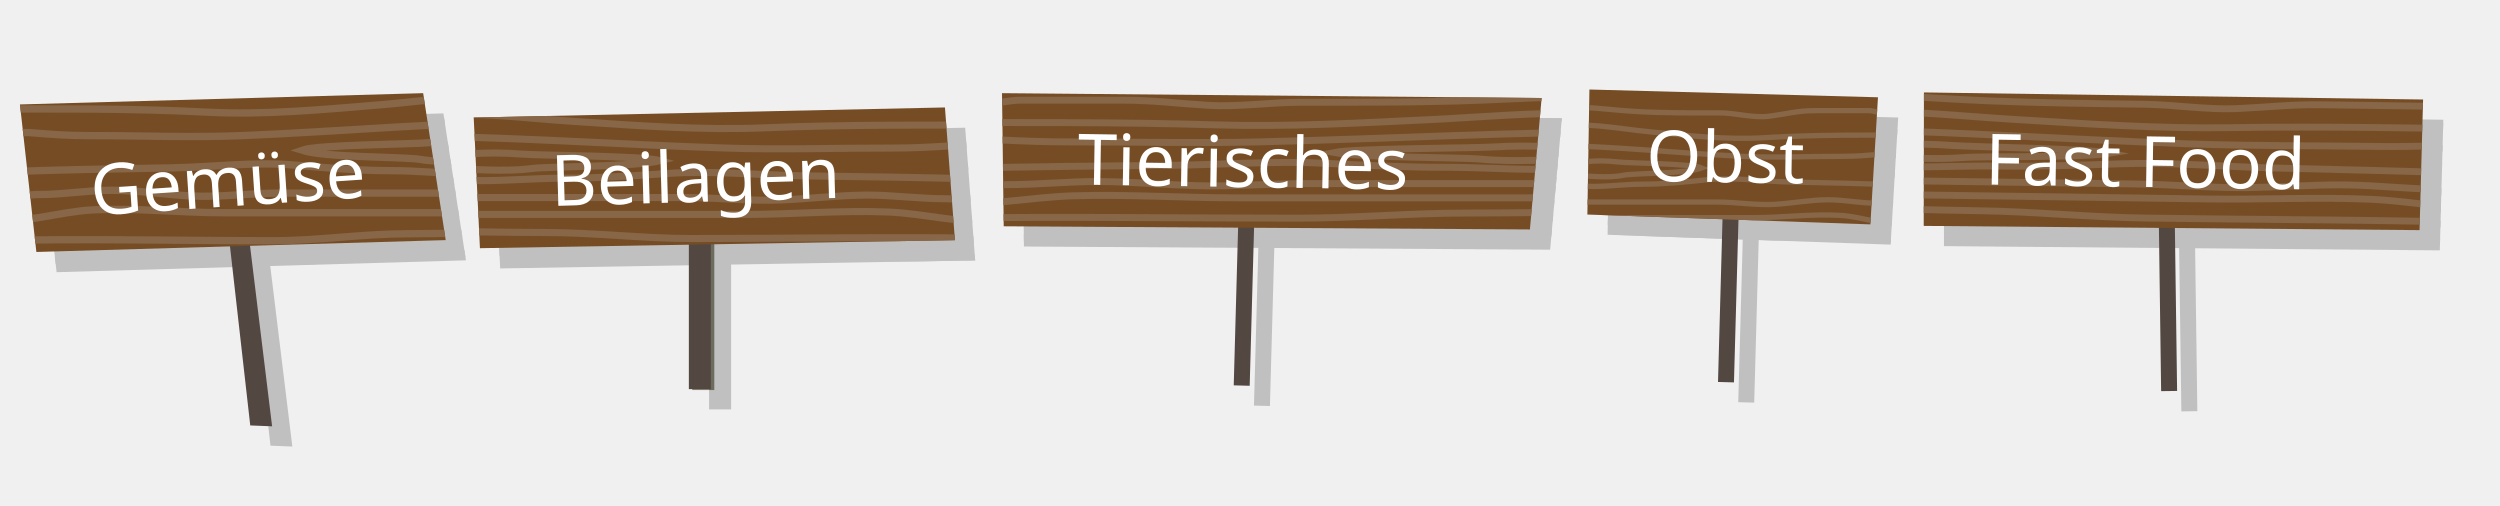
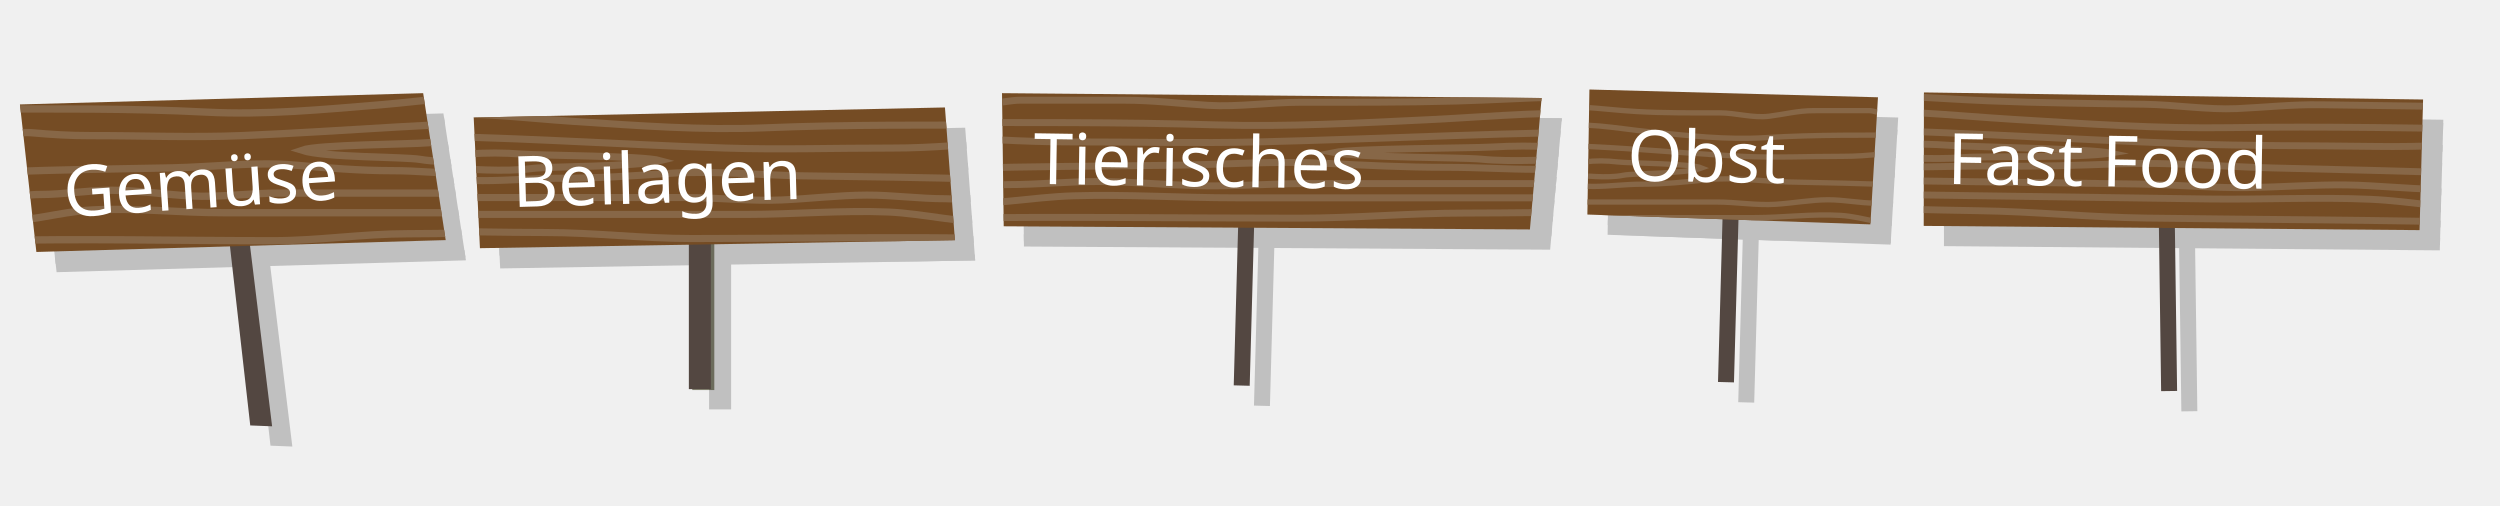
<svg xmlns="http://www.w3.org/2000/svg" xmlns:xlink="http://www.w3.org/1999/xlink" version="1.1" id="Layer_1" x="0px" y="0px" width="494.167px" height="100px" viewBox="0 0 494.167 100" enable-background="new 0 0 494.167 100" xml:space="preserve">
  <polygon fill="#878773" points="136.835,41.483 136.835,77.104 141.196,77.104 141.196,41.308 " />
  <g>
    <g opacity="0.2">
      <g>
        <defs>
          <polygon id="SVGID_1_" points="98.868,53.061 192.758,51.479 190.785,25.24 97.635,27.232     " />
        </defs>
        <clipPath id="SVGID_2_">
          <use xlink:href="#SVGID_1_" overflow="visible" />
        </clipPath>
      </g>
      <g>
        <defs>
          <polygon id="SVGID_3_" points="306.412,49.354 202.399,48.73 202.065,22.414 308.727,23.375     " />
        </defs>
        <clipPath id="SVGID_4_">
          <use xlink:href="#SVGID_3_" overflow="visible" />
        </clipPath>
      </g>
      <g>
        <defs>
          <polygon id="SVGID_5_" points="384.254,48.652 482.266,49.49 482.964,23.668 384.297,22.271     " />
        </defs>
        <clipPath id="SVGID_6_">
          <use xlink:href="#SVGID_5_" overflow="visible" />
        </clipPath>
      </g>
      <g>
        <defs>
          <polygon id="SVGID_7_" points="317.77,46.408 373.713,48.354 375.211,23.23 318.174,21.693     " />
        </defs>
        <clipPath id="SVGID_8_">
          <use xlink:href="#SVGID_7_" overflow="visible" />
        </clipPath>
      </g>
      <polygon points="140.163,51.677 140.163,80.919 144.516,80.919 144.516,51.503   " />
      <g>
        <defs>
          <polygon id="SVGID_9_" points="98.868,53.061 192.758,51.479 190.785,25.24 97.635,27.232     " />
        </defs>
        <use xlink:href="#SVGID_9_" overflow="visible" />
        <clipPath id="SVGID_10_">
          <use xlink:href="#SVGID_9_" overflow="visible" />
        </clipPath>
        <path clip-path="url(#SVGID_10_)" fill="none" stroke="#000000" stroke-width="1.399" stroke-miterlimit="10" d="     M198.819,24.207c-1.952,1.318-7.525-0.719-10.013-0.721c-6.016-0.008-12.088,0.002-18.115,0.004     c-4.979,0.002-9.538,0.799-14.398,1.199c-5.211,0.428-10.717-0.721-15.984-0.721c-9.028,0-17.944,0.047-27.014-0.293     c-5.73-0.213-11.454-0.68-17.179-0.912c-3.46-0.141-7.815,0.846-10.825-0.227" />
        <path clip-path="url(#SVGID_10_)" fill="none" stroke="#000000" stroke-width="1.399" stroke-miterlimit="10" d="M84.989,27.068     c10.601-1.357,21.951,0.256,32.606,0.945c12.567,0.816,24.904,1.771,37.492,1.254c16.352-0.674,33.132-0.531,49.453-0.531" />
        <path clip-path="url(#SVGID_10_)" fill="none" stroke="#000000" stroke-width="1.399" stroke-miterlimit="10" d="M91.614,37.322     c4.897,0,11.974,0.73,17.473-0.006c3.515-0.471,20.438-0.287,25.466-1.559c-3.475-0.975-23.475-0.998-27.276-1.291     c-3.623-0.277-7.164-0.318-10.783,0c-1.721,0.15-4.211,0.814-5.782,0.232" />
        <path clip-path="url(#SVGID_10_)" fill="none" stroke="#000000" stroke-width="1.399" stroke-miterlimit="10" d="M82.882,39.23     c5.385-0.32,11.032,0.477,16.488,0.477c5.282,0,10.396-0.48,15.658-0.477c7.21,0.004,14.089-0.467,21.153-0.955     c8.447-0.584,17.643,0.338,26.269,0.477c12.021,0.197,24.312,0.271,36.386,0.705c1.932,0.068,4.555,0.043,6.307,0.488" />
        <path clip-path="url(#SVGID_10_)" fill="none" stroke="#000000" stroke-width="1.399" stroke-miterlimit="10" d="     M203.639,43.523c-3.856,0.994-8.718-0.248-12.725-0.24c-5.26,0.01-10.377-0.734-15.574-0.721     c-5.55,0.016-11.291,0.729-16.867,0.965c-6.282,0.266-12.725-0.482-19.06-0.482c-17.506,0-34.81,0-52.315,0" />
        <path clip-path="url(#SVGID_10_)" fill="none" stroke="#000000" stroke-width="1.399" stroke-miterlimit="10" d="M85.291,46.382     c3.534,1.029,9.757,0,13.549,0c6.024,0,12.048,0,18.072,0c11.543,0,23.086,0,34.629,0c9.278,0,18.832-0.854,28.005-0.475     c7.185,0.297,15.182,2.436,22.285,1.906" />
        <path clip-path="url(#SVGID_10_)" fill="none" stroke="#000000" stroke-width="1.399" stroke-miterlimit="10" d="     M202.131,51.152c-20.344-0.404-40.935,0-61.428,0c-9.69,0-19.182-1.192-28.898-1.192c-8.266,0-16.456-0.238-24.707-0.238" />
        <path clip-path="url(#SVGID_10_)" fill="none" stroke="#000000" stroke-width="1.399" stroke-miterlimit="10" d="     M199.423,32.552c-2.161,0.566-4.593,0.066-6.853,0.227c-4.125,0.291-8.203,0.496-12.429,0.488     c-10.991-0.018-21.813,0.355-32.817-0.004c-22.162-0.727-44.357-2.387-66.551-2.379" />
      </g>
-       <text transform="matrix(0.9996 -0.0283 0.0283 0.9996 113.0081 44.7246)" font-family="'CooperBT-Medium'" font-size="14">Beilagen</text>
+       <text transform="matrix(0.9996 -0.0283 0.0283 0.9996 105.3762 44.9404)" font-family="'CooperBT-Medium'" font-size="14">Beilagen</text>
      <rect x="232.593" y="61.303" transform="matrix(0.0277 -0.9996 0.9996 0.0277 180.1462 310.9716)" width="34.673" height="3.156" />
      <g>
        <defs>
          <polygon id="SVGID_11_" points="306.412,49.354 202.399,48.73 202.065,22.414 308.727,23.375     " />
        </defs>
        <use xlink:href="#SVGID_11_" overflow="visible" />
        <clipPath id="SVGID_12_">
          <use xlink:href="#SVGID_11_" overflow="visible" />
        </clipPath>
        <path clip-path="url(#SVGID_12_)" fill="none" stroke="#000000" stroke-width="1.373" stroke-miterlimit="10" d="     M194.132,24.414c2.232,1.111,8.609-0.605,11.455-0.607c6.881-0.006,13.828,0.002,20.725,0.002     c5.695,0.002,10.914,0.674,16.475,1.012c5.961,0.361,12.262-0.607,18.287-0.607c10.329,0,20.531,0.041,30.906-0.246     c6.555-0.18,13.104-0.574,19.654-0.77c3.959-0.119,8.943,0.713,12.387-0.191" />
        <path clip-path="url(#SVGID_12_)" fill="none" stroke="#000000" stroke-width="1.373" stroke-miterlimit="10" d="     M324.364,26.824c-12.129-1.145-25.115,0.217-37.305,0.799c-14.382,0.686-28.492,1.49-42.895,1.055     c-18.707-0.564-37.906-0.445-56.58-0.445" />
        <path clip-path="url(#SVGID_12_)" fill="none" stroke="#000000" stroke-width="1.373" stroke-miterlimit="10" d="     M316.783,35.467c-5.602,0-13.697,0.615-19.99-0.004c-4.021-0.396-23.381-0.244-29.135-1.316     c3.977-0.82,26.857-0.842,31.209-1.086c4.143-0.234,8.193-0.268,12.334-0.002c1.971,0.129,4.82,0.688,6.617,0.197" />
        <path clip-path="url(#SVGID_12_)" fill="none" stroke="#000000" stroke-width="1.373" stroke-miterlimit="10" d="     M326.774,37.076c-6.16-0.271-12.623,0.4-18.863,0.4c-6.043,0-11.893-0.404-17.914-0.4c-8.25,0.002-16.119-0.395-24.201-0.805     c-9.666-0.492-20.186,0.283-30.055,0.4c-13.752,0.164-27.814,0.227-41.628,0.594c-2.211,0.059-5.209,0.037-7.217,0.412" />
        <path clip-path="url(#SVGID_12_)" fill="none" stroke="#000000" stroke-width="1.373" stroke-miterlimit="10" d="     M188.618,40.693c4.412,0.836,9.973-0.209,14.556-0.203c6.019,0.01,11.875-0.619,17.82-0.607     c6.35,0.014,12.918,0.613,19.295,0.814c7.191,0.223,14.563-0.406,21.809-0.406c20.027,0,39.826,0,59.854,0" />
        <path clip-path="url(#SVGID_12_)" fill="none" stroke="#000000" stroke-width="1.373" stroke-miterlimit="10" d="M324.02,43.104     c-4.047,0.865-11.164,0-15.502,0c-6.893,0-13.785,0-20.678,0c-13.205,0-26.413,0-39.617,0c-10.617,0-21.546-0.723-32.041-0.4     c-8.219,0.25-17.369,2.051-25.496,1.605" />
        <path clip-path="url(#SVGID_12_)" fill="none" stroke="#000000" stroke-width="1.373" stroke-miterlimit="10" d="     M190.341,47.123c23.277-0.342,46.835,0,70.279,0c11.09,0,21.948-1.006,33.064-1.006c9.459,0,18.828-0.201,28.268-0.201" />
        <path clip-path="url(#SVGID_12_)" fill="none" stroke="#000000" stroke-width="1.373" stroke-miterlimit="10" d="     M193.442,31.447c2.473,0.477,5.252,0.057,7.839,0.191c4.719,0.244,9.383,0.418,14.219,0.41     c12.574-0.014,24.957,0.301,37.545-0.004c25.356-0.611,50.748-2.008,76.143-2.004" />
      </g>
-       <text transform="matrix(0.9999 0.0153 -0.0153 0.9999 216.9661 40.4717)" font-family="'CooperBT-Medium'" font-size="14">Tierisches</text>
+       <text transform="matrix(0.9999 0.0153 -0.0153 0.9999 208.2444 40.3379)" font-family="'CooperBT-Medium'" font-size="14">Tierisches</text>
      <rect x="415.176" y="62.378" transform="matrix(-0.0136 -0.9999 0.9999 -0.0136 374.4578 497.3016)" width="34.673" height="3.158" />
      <g>
        <defs>
          <polygon id="SVGID_13_" points="384.254,48.652 482.266,49.49 482.964,23.668 384.297,22.271     " />
        </defs>
        <use xlink:href="#SVGID_13_" overflow="visible" />
        <clipPath id="SVGID_14_">
          <use xlink:href="#SVGID_13_" overflow="visible" />
        </clipPath>
        <path clip-path="url(#SVGID_14_)" fill="none" stroke="#000000" stroke-width="1.361" stroke-miterlimit="10" d="M494.869,25.75     c-2.248,1.059-8.601-0.717-11.446-0.758c-6.88-0.104-13.827-0.193-20.722-0.287c-5.695-0.08-10.924,0.506-16.488,0.76     c-5.965,0.27-12.252-0.77-18.275-0.855c-10.33-0.145-20.531-0.248-30.9-0.676c-6.552-0.268-13.094-0.746-19.643-1.031     c-3.956-0.174-8.951,0.572-12.383-0.361" />
        <path clip-path="url(#SVGID_14_)" fill="none" stroke="#000000" stroke-width="1.361" stroke-miterlimit="10" d="     M364.615,26.283c12.145-0.953,25.111,0.564,37.291,1.307c14.369,0.877,28.469,1.865,42.875,1.641     c18.713-0.291,37.908,0.098,56.58,0.359" />
        <path clip-path="url(#SVGID_14_)" fill="none" stroke="#000000" stroke-width="1.361" stroke-miterlimit="10" d="     M372.076,34.871c5.602,0.078,13.688,0.799,19.988,0.277c4.027-0.332,23.381,0.09,29.15-0.881     c-3.965-0.861-26.844-1.203-31.191-1.506c-4.139-0.287-8.189-0.377-12.332-0.174c-1.973,0.1-4.83,0.605-6.621,0.102" />
        <path clip-path="url(#SVGID_14_)" fill="none" stroke="#000000" stroke-width="1.361" stroke-miterlimit="10" d="     M362.065,36.311c6.164-0.18,12.617,0.57,18.855,0.658c6.043,0.086,11.896-0.23,17.918-0.141c8.25,0.119,16.123-0.16,24.21-0.451     c9.671-0.348,20.18,0.563,30.046,0.818c13.748,0.354,27.809,0.615,41.617,1.168c2.209,0.09,5.207,0.109,7.211,0.506" />
        <path clip-path="url(#SVGID_14_)" fill="none" stroke="#000000" stroke-width="1.361" stroke-miterlimit="10" d="     M500.156,41.805c-4.422,0.758-9.969-0.346-14.551-0.404c-6.02-0.074-11.866-0.773-17.811-0.846     c-6.35-0.076-12.926,0.42-19.305,0.527c-7.193,0.117-14.555-0.604-21.801-0.705c-20.025-0.283-39.822-0.561-59.848-0.844" />
        <path clip-path="url(#SVGID_14_)" fill="none" stroke="#000000" stroke-width="1.361" stroke-miterlimit="10" d="     M364.735,42.264c4.035,0.906,11.164,0.158,15.5,0.219c6.893,0.098,13.785,0.193,20.676,0.291     c13.205,0.186,26.41,0.371,39.613,0.559c10.617,0.148,21.554-0.404,32.045,0.059c8.213,0.359,17.338,2.256,25.471,1.934" />
        <path clip-path="url(#SVGID_14_)" fill="none" stroke="#000000" stroke-width="1.361" stroke-miterlimit="10" d="M498.346,48.09     c-23.27-0.66-46.832-0.658-70.271-0.988c-11.09-0.156-21.934-1.295-33.048-1.451c-9.458-0.133-18.823-0.461-28.263-0.594" />
        <path clip-path="url(#SVGID_14_)" fill="none" stroke="#000000" stroke-width="1.361" stroke-miterlimit="10" d="     M495.461,32.662c-2.479,0.434-5.252-0.02-7.842,0.078c-4.722,0.172-9.387,0.277-14.223,0.203     c-12.574-0.191-24.959-0.059-37.541-0.533c-25.346-0.957-50.716-2.686-76.107-3.039" />
      </g>
-       <text transform="matrix(0.9999 0.0153 -0.0153 0.9999 396.3323 40.4648)" font-family="'CooperBT-Medium'" font-size="14">Fast Food</text>
+       <text transform="matrix(0.9999 0.0153 -0.0153 0.9999 388.8752 40.3506)" font-family="'CooperBT-Medium'" font-size="14">Fast Food</text>
      <rect x="328.321" y="60.632" transform="matrix(0.0277 -0.9996 0.9996 0.0277 273.8894 406.0104)" width="34.672" height="3.157" />
      <g>
        <defs>
          <polygon id="SVGID_15_" points="317.77,46.408 373.713,48.354 375.211,23.23 318.174,21.693     " />
        </defs>
        <use xlink:href="#SVGID_15_" overflow="visible" />
        <clipPath id="SVGID_16_">
          <use xlink:href="#SVGID_15_" overflow="visible" />
        </clipPath>
        <path clip-path="url(#SVGID_16_)" fill="none" stroke="#000000" stroke-width="1.05" stroke-miterlimit="10" d="M379.62,26.533     c-1.189,1.219-4.591-0.664-6.108-0.666c-3.67-0.008-7.373,0.002-11.053,0.004c-3.035,0.002-5.817,0.738-8.784,1.107     c-3.178,0.396-6.538-0.666-9.751-0.666c-5.509,0-10.947,0.045-16.48-0.27c-3.496-0.197-6.988-0.629-10.481-0.842     c-2.11-0.131-4.769,0.781-6.604-0.211" />
        <path clip-path="url(#SVGID_16_)" fill="none" stroke="#000000" stroke-width="1.05" stroke-miterlimit="10" d="     M310.172,29.176c6.469-1.254,13.395,0.236,19.895,0.875c7.668,0.752,15.194,1.635,22.874,1.156     c9.976-0.621,20.214-0.488,30.171-0.488" />
        <path clip-path="url(#SVGID_16_)" fill="none" stroke="#000000" stroke-width="1.05" stroke-miterlimit="10" d="     M314.217,38.646c2.986,0,7.303,0.676,10.66-0.004c2.144-0.436,12.467-0.268,15.535-1.439c-2.119-0.9-14.322-0.922-16.642-1.191     c-2.21-0.258-4.369-0.295-6.577-0.002c-1.052,0.139-2.571,0.752-3.529,0.215" />
        <path clip-path="url(#SVGID_16_)" fill="none" stroke="#000000" stroke-width="1.05" stroke-miterlimit="10" d="M308.887,40.41     c3.287-0.295,6.732,0.439,10.061,0.439c3.223,0,6.343-0.443,9.553-0.439c4.4,0.004,8.596-0.432,12.905-0.881     c5.155-0.541,10.765,0.311,16.027,0.439c7.333,0.18,14.833,0.25,22.198,0.65c1.179,0.063,2.777,0.039,3.848,0.451" />
        <path clip-path="url(#SVGID_16_)" fill="none" stroke="#000000" stroke-width="1.05" stroke-miterlimit="10" d="     M382.561,44.375c-2.353,0.918-5.318-0.229-7.764-0.223c-3.209,0.01-6.331-0.676-9.502-0.664     c-3.385,0.014-6.888,0.672-10.289,0.891c-3.834,0.246-7.765-0.445-11.629-0.445c-10.68,0-21.236,0-31.917,0" />
        <path clip-path="url(#SVGID_16_)" fill="none" stroke="#000000" stroke-width="1.05" stroke-miterlimit="10" d="     M310.358,47.018c2.158,0.949,5.953,0,8.267,0c3.676,0,7.35,0,11.025,0c7.043,0,14.085,0,21.127,0     c5.66,0,11.488-0.789,17.087-0.439c4.382,0.273,9.261,2.248,13.595,1.76" />
        <path clip-path="url(#SVGID_16_)" fill="none" stroke="#000000" stroke-width="1.05" stroke-miterlimit="10" d="     M381.643,51.422c-12.414-0.373-24.977,0-37.478,0c-5.913,0-11.704-1.102-17.632-1.102c-5.043,0-10.039-0.219-15.073-0.219" />
        <path clip-path="url(#SVGID_16_)" fill="none" stroke="#000000" stroke-width="1.05" stroke-miterlimit="10" d="     M379.989,34.242c-1.318,0.521-2.8,0.061-4.182,0.209c-2.516,0.27-5.003,0.457-7.581,0.451     c-6.705-0.016-13.309,0.328-20.021-0.006c-13.521-0.67-27.062-2.201-40.603-2.197" />
      </g>
-       <text transform="matrix(0.9999 0.0153 -0.0153 0.9999 329.3264 39.7715)" font-family="'CooperBT-Medium'" font-size="14">Obst</text>
+       <text transform="matrix(0.9999 0.0153 -0.0153 0.9999 325.5891 39.7139)" font-family="'CooperBT-Medium'" font-size="14">Obst</text>
      <g>
        <defs>
          <polygon id="SVGID_17_" points="98.868,53.061 192.758,51.479 190.785,25.24 97.635,27.232     " />
        </defs>
        <clipPath id="SVGID_18_">
          <use xlink:href="#SVGID_17_" overflow="visible" />
        </clipPath>
      </g>
      <g>
        <defs>
          <polygon id="SVGID_19_" points="306.412,49.354 202.399,48.73 202.065,22.414 308.727,23.375     " />
        </defs>
        <clipPath id="SVGID_20_">
          <use xlink:href="#SVGID_19_" overflow="visible" />
        </clipPath>
      </g>
      <g>
        <defs>
          <polygon id="SVGID_21_" points="384.254,48.652 482.266,49.49 482.964,23.668 384.297,22.271     " />
        </defs>
        <clipPath id="SVGID_22_">
          <use xlink:href="#SVGID_21_" overflow="visible" />
        </clipPath>
      </g>
      <g>
        <defs>
          <polygon id="SVGID_23_" points="317.77,46.408 373.713,48.354 375.211,23.23 318.174,21.693     " />
        </defs>
        <clipPath id="SVGID_24_">
          <use xlink:href="#SVGID_23_" overflow="visible" />
        </clipPath>
      </g>
    </g>
    <g>
      <g>
        <g>
          <defs>
            <polygon id="SVGID_25_" points="94.868,49.06 188.758,47.478 186.785,21.24 93.635,23.232      " />
          </defs>
          <clipPath id="SVGID_26_">
            <use xlink:href="#SVGID_25_" overflow="visible" />
          </clipPath>
        </g>
        <g>
          <g>
            <defs>
              <polygon id="SVGID_27_" points="302.412,45.354 198.399,44.73 198.065,18.414 304.727,19.375       " />
            </defs>
            <clipPath id="SVGID_28_">
              <use xlink:href="#SVGID_27_" overflow="visible" />
            </clipPath>
          </g>
        </g>
        <g>
          <g>
            <defs>
              <polygon id="SVGID_29_" points="380.254,44.652 478.266,45.49 478.964,19.668 380.297,18.271       " />
            </defs>
            <clipPath id="SVGID_30_">
              <use xlink:href="#SVGID_29_" overflow="visible" />
            </clipPath>
          </g>
        </g>
        <g>
          <g>
            <defs>
              <polygon id="SVGID_31_" points="313.77,42.408 369.713,44.354 371.211,19.23 314.174,17.693       " />
            </defs>
            <clipPath id="SVGID_32_">
              <use xlink:href="#SVGID_31_" overflow="visible" />
            </clipPath>
          </g>
        </g>
      </g>
      <g>
        <polygon fill="#534741" points="136.163,47.677 136.163,76.919 140.516,76.919 140.516,47.503    " />
        <g>
          <defs>
            <polygon id="SVGID_33_" points="94.868,49.06 188.758,47.478 186.785,21.24 93.635,23.232      " />
          </defs>
          <use xlink:href="#SVGID_33_" overflow="visible" fill="#754C24" />
          <clipPath id="SVGID_34_">
            <use xlink:href="#SVGID_33_" overflow="visible" />
          </clipPath>
          <g clip-path="url(#SVGID_34_)">
            <path fill="none" stroke="#876747" stroke-width="1.399" stroke-miterlimit="10" d="M194.819,20.207       c-1.952,1.318-7.525-0.719-10.013-0.721c-6.016-0.008-12.088,0.002-18.115,0.004c-4.979,0.002-9.538,0.799-14.398,1.199       c-5.211,0.428-10.717-0.721-15.984-0.721c-9.028,0-17.944,0.047-27.014-0.293c-5.73-0.213-11.454-0.68-17.179-0.912       c-3.46-0.141-7.815,0.846-10.825-0.227" />
            <path fill="none" stroke="#876747" stroke-width="1.399" stroke-miterlimit="10" d="M80.989,23.068       c10.601-1.357,21.951,0.256,32.606,0.945c12.567,0.816,24.904,1.771,37.492,1.254c16.352-0.674,33.132-0.531,49.453-0.531" />
            <path fill="none" stroke="#876747" stroke-width="1.399" stroke-miterlimit="10" d="M87.614,33.322       c4.897,0,11.974,0.73,17.473-0.006c3.515-0.471,20.438-0.287,25.466-1.559c-3.475-0.975-23.475-0.998-27.276-1.291       c-3.623-0.277-7.164-0.318-10.783,0c-1.721,0.15-4.211,0.814-5.782,0.232" />
            <path fill="none" stroke="#876747" stroke-width="1.399" stroke-miterlimit="10" d="M78.882,35.23       c5.385-0.32,11.032,0.477,16.488,0.477c5.282,0,10.396-0.48,15.658-0.477c7.21,0.004,14.089-0.467,21.153-0.955       c8.447-0.584,17.643,0.338,26.269,0.477c12.021,0.197,24.312,0.271,36.386,0.705c1.933,0.068,4.555,0.043,6.307,0.488" />
            <path fill="none" stroke="#876747" stroke-width="1.399" stroke-miterlimit="10" d="M199.638,39.523       c-3.855,0.994-8.718-0.248-12.725-0.24c-5.26,0.01-10.377-0.734-15.574-0.721c-5.55,0.016-11.291,0.729-16.867,0.965       c-6.282,0.266-12.725-0.482-19.06-0.482c-17.506,0-34.81,0-52.315,0" />
            <path fill="none" stroke="#876747" stroke-width="1.399" stroke-miterlimit="10" d="M81.291,42.382       c3.534,1.029,9.757,0,13.549,0c6.024,0,12.048,0,18.072,0c11.543,0,23.086,0,34.629,0c9.278,0,18.832-0.854,28.005-0.475       c7.185,0.297,15.182,2.436,22.284,1.906" />
            <path fill="none" stroke="#876747" stroke-width="1.399" stroke-miterlimit="10" d="M198.131,47.152       c-20.344-0.404-40.935,0-61.428,0c-9.69,0-19.182-1.191-28.898-1.191c-8.266,0-16.456-0.238-24.707-0.238" />
            <path fill="none" stroke="#876747" stroke-width="1.399" stroke-miterlimit="10" d="M195.423,28.552       c-2.161,0.566-4.593,0.066-6.853,0.227c-4.125,0.291-8.203,0.496-12.429,0.488c-10.991-0.018-21.813,0.355-32.817-0.004       c-22.162-0.727-44.357-2.387-66.551-2.379" />
          </g>
        </g>
        <g>
-           <text transform="matrix(0.9996 -0.0283 0.0283 0.9996 109.0081 40.7246)" fill="#FFFFFF" font-family="'CooperBT-Medium'" font-size="14">Beilagen</text>
+           <text transform="matrix(0.9996 -0.0283 0.0283 0.9996 101.3762 40.9404)" fill="#FFFFFF" font-family="'CooperBT-Medium'" font-size="14">Beilagen</text>
        </g>
        <g>
          <rect x="228.593" y="57.303" transform="matrix(0.0277 -0.9996 0.9996 0.0277 180.2555 303.084)" fill="#534741" width="34.673" height="3.156" />
          <g>
            <defs>
              <polygon id="SVGID_35_" points="302.412,45.354 198.399,44.73 198.065,18.414 304.727,19.375       " />
            </defs>
            <use xlink:href="#SVGID_35_" overflow="visible" fill="#754C24" />
            <clipPath id="SVGID_36_">
              <use xlink:href="#SVGID_35_" overflow="visible" />
            </clipPath>
            <g clip-path="url(#SVGID_36_)">
              <path fill="none" stroke="#876747" stroke-width="1.373" stroke-miterlimit="10" d="M190.132,20.414        c2.232,1.111,8.609-0.605,11.455-0.607c6.881-0.006,13.828,0.002,20.725,0.002c5.695,0.002,10.914,0.674,16.475,1.012        c5.961,0.361,12.262-0.607,18.287-0.607c10.329,0,20.531,0.041,30.906-0.246c6.555-0.18,13.104-0.574,19.654-0.77        c3.959-0.119,8.943,0.713,12.387-0.191" />
              <path fill="none" stroke="#876747" stroke-width="1.373" stroke-miterlimit="10" d="M320.364,22.824        c-12.129-1.145-25.115,0.217-37.305,0.799c-14.382,0.686-28.492,1.49-42.895,1.055c-18.707-0.564-37.906-0.445-56.58-0.445" />
              <path fill="none" stroke="#876747" stroke-width="1.373" stroke-miterlimit="10" d="M312.783,31.467        c-5.602,0-13.697,0.615-19.99-0.004c-4.021-0.396-23.381-0.244-29.135-1.316c3.977-0.82,26.857-0.842,31.209-1.086        c4.143-0.234,8.193-0.268,12.334-0.002c1.971,0.129,4.82,0.688,6.617,0.197" />
              <path fill="none" stroke="#876747" stroke-width="1.373" stroke-miterlimit="10" d="M322.774,33.076        c-6.16-0.271-12.623,0.4-18.863,0.4c-6.043,0-11.893-0.404-17.914-0.4c-8.25,0.002-16.119-0.395-24.201-0.805        c-9.666-0.492-20.186,0.283-30.055,0.4c-13.752,0.164-27.814,0.227-41.628,0.594c-2.211,0.059-5.209,0.037-7.217,0.412" />
              <path fill="none" stroke="#876747" stroke-width="1.373" stroke-miterlimit="10" d="M184.618,36.693        c4.412,0.836,9.973-0.209,14.557-0.203c6.018,0.01,11.875-0.619,17.82-0.607c6.35,0.014,12.918,0.613,19.295,0.814        c7.191,0.223,14.563-0.406,21.809-0.406c20.027,0,39.826,0,59.854,0" />
              <path fill="none" stroke="#876747" stroke-width="1.373" stroke-miterlimit="10" d="M320.02,39.104        c-4.047,0.865-11.164,0-15.502,0c-6.893,0-13.785,0-20.678,0c-13.205,0-26.413,0-39.617,0c-10.617,0-21.546-0.723-32.041-0.4        c-8.219,0.25-17.369,2.051-25.496,1.605" />
              <path fill="none" stroke="#876747" stroke-width="1.373" stroke-miterlimit="10" d="M186.341,43.123        c23.277-0.342,46.835,0,70.279,0c11.09,0,21.948-1.006,33.064-1.006c9.459,0,18.828-0.201,28.268-0.201" />
              <path fill="none" stroke="#876747" stroke-width="1.373" stroke-miterlimit="10" d="M189.442,27.447        c2.473,0.477,5.252,0.057,7.84,0.191c4.718,0.244,9.382,0.418,14.218,0.41c12.574-0.014,24.957,0.301,37.545-0.004        c25.356-0.611,50.748-2.008,76.143-2.004" />
            </g>
          </g>
          <g>
-             <text transform="matrix(0.9999 0.0153 -0.0153 0.9999 212.9661 36.4717)" fill="#FFFFFF" font-family="'CooperBT-Medium'" font-size="14">Tierisches</text>
+             <text transform="matrix(0.9999 0.0153 -0.0153 0.9999 204.2444 36.3379)" fill="#FFFFFF" font-family="'CooperBT-Medium'" font-size="14">Tierisches</text>
          </g>
        </g>
        <g>
          <rect x="411.176" y="58.378" transform="matrix(-0.0136 -0.9999 0.9999 -0.0136 374.4029 489.2475)" fill="#534741" width="34.673" height="3.158" />
          <g>
            <defs>
              <polygon id="SVGID_37_" points="380.254,44.652 478.266,45.49 478.964,19.668 380.297,18.271       " />
            </defs>
            <use xlink:href="#SVGID_37_" overflow="visible" fill="#754C24" />
            <clipPath id="SVGID_38_">
              <use xlink:href="#SVGID_37_" overflow="visible" />
            </clipPath>
            <g clip-path="url(#SVGID_38_)">
              <path fill="none" stroke="#876747" stroke-width="1.361" stroke-miterlimit="10" d="M490.869,21.75        c-2.248,1.059-8.601-0.717-11.446-0.758c-6.88-0.104-13.827-0.193-20.722-0.287c-5.695-0.08-10.924,0.506-16.488,0.76        c-5.965,0.27-12.252-0.77-18.275-0.855c-10.33-0.145-20.531-0.248-30.9-0.676c-6.552-0.268-13.094-0.746-19.643-1.031        c-3.956-0.174-8.951,0.572-12.383-0.361" />
              <path fill="none" stroke="#876747" stroke-width="1.361" stroke-miterlimit="10" d="M360.615,22.283        c12.145-0.953,25.111,0.564,37.291,1.307c14.369,0.877,28.469,1.865,42.875,1.641c18.713-0.291,37.908,0.098,56.58,0.359" />
              <path fill="none" stroke="#876747" stroke-width="1.361" stroke-miterlimit="10" d="M368.076,30.871        c5.602,0.078,13.688,0.799,19.988,0.277c4.027-0.332,23.381,0.09,29.15-0.881c-3.965-0.861-26.844-1.203-31.191-1.506        c-4.139-0.287-8.189-0.377-12.332-0.174c-1.973,0.1-4.83,0.605-6.621,0.102" />
              <path fill="none" stroke="#876747" stroke-width="1.361" stroke-miterlimit="10" d="M358.065,32.311        c6.164-0.18,12.617,0.57,18.855,0.658c6.043,0.086,11.896-0.23,17.918-0.141c8.25,0.119,16.123-0.16,24.21-0.451        c9.671-0.348,20.18,0.563,30.046,0.818c13.748,0.354,27.809,0.615,41.617,1.168c2.209,0.09,5.207,0.109,7.211,0.506" />
              <path fill="none" stroke="#876747" stroke-width="1.361" stroke-miterlimit="10" d="M496.156,37.805        c-4.422,0.758-9.969-0.346-14.551-0.404c-6.02-0.074-11.866-0.773-17.811-0.846c-6.35-0.076-12.926,0.42-19.305,0.527        c-7.193,0.117-14.555-0.604-21.801-0.705c-20.025-0.283-39.822-0.561-59.848-0.844" />
              <path fill="none" stroke="#876747" stroke-width="1.361" stroke-miterlimit="10" d="M360.735,38.264        c4.035,0.906,11.164,0.158,15.5,0.219c6.893,0.098,13.785,0.193,20.676,0.291c13.205,0.186,26.41,0.371,39.613,0.559        c10.617,0.148,21.554-0.404,32.045,0.059c8.213,0.359,17.338,2.256,25.471,1.934" />
              <path fill="none" stroke="#876747" stroke-width="1.361" stroke-miterlimit="10" d="M494.346,44.09        c-23.27-0.66-46.832-0.658-70.271-0.988c-11.09-0.156-21.934-1.295-33.048-1.451c-9.458-0.133-18.823-0.461-28.263-0.594" />
              <path fill="none" stroke="#876747" stroke-width="1.361" stroke-miterlimit="10" d="M491.461,28.662        c-2.479,0.434-5.252-0.02-7.842,0.078c-4.722,0.172-9.387,0.277-14.223,0.203c-12.574-0.191-24.959-0.059-37.541-0.533        c-25.346-0.957-50.716-2.686-76.107-3.039" />
            </g>
          </g>
          <g>
-             <text transform="matrix(0.9999 0.0153 -0.0153 0.9999 392.3323 36.4648)" fill="#FFFFFF" font-family="'CooperBT-Medium'" font-size="14">Fast Food</text>
+             <text transform="matrix(0.9999 0.0153 -0.0153 0.9999 384.8752 36.3506)" fill="#FFFFFF" font-family="'CooperBT-Medium'" font-size="14">Fast Food</text>
          </g>
        </g>
        <g>
          <rect x="324.321" y="56.632" transform="matrix(0.0277 -0.9996 0.9996 0.0277 273.9988 398.1228)" fill="#534741" width="34.672" height="3.157" />
          <g>
            <defs>
              <polygon id="SVGID_39_" points="313.77,42.408 369.713,44.354 371.211,19.23 314.174,17.693       " />
            </defs>
            <use xlink:href="#SVGID_39_" overflow="visible" fill="#754C24" />
            <clipPath id="SVGID_40_">
              <use xlink:href="#SVGID_39_" overflow="visible" />
            </clipPath>
            <g clip-path="url(#SVGID_40_)">
              <path fill="none" stroke="#876747" stroke-width="1.05" stroke-miterlimit="10" d="M375.62,22.533        c-1.189,1.219-4.591-0.664-6.108-0.666c-3.67-0.008-7.373,0.002-11.053,0.004c-3.035,0.002-5.817,0.738-8.784,1.107        c-3.178,0.396-6.538-0.666-9.751-0.666c-5.509,0-10.947,0.045-16.48-0.27c-3.496-0.197-6.988-0.629-10.481-0.842        c-2.11-0.131-4.769,0.781-6.604-0.211" />
              <path fill="none" stroke="#876747" stroke-width="1.05" stroke-miterlimit="10" d="M306.172,25.176        c6.469-1.254,13.395,0.236,19.895,0.875c7.668,0.752,15.194,1.635,22.874,1.156c9.976-0.621,20.214-0.488,30.171-0.488" />
              <path fill="none" stroke="#876747" stroke-width="1.05" stroke-miterlimit="10" d="M310.217,34.646        c2.986,0,7.303,0.676,10.66-0.004c2.144-0.436,12.467-0.268,15.535-1.439c-2.119-0.9-14.322-0.922-16.642-1.191        c-2.21-0.258-4.369-0.295-6.577-0.002c-1.052,0.139-2.571,0.752-3.529,0.215" />
              <path fill="none" stroke="#876747" stroke-width="1.05" stroke-miterlimit="10" d="M304.887,36.41        c3.287-0.295,6.732,0.439,10.061,0.439c3.223,0,6.343-0.443,9.553-0.439c4.4,0.004,8.596-0.432,12.905-0.881        c5.155-0.541,10.765,0.311,16.027,0.439c7.333,0.18,14.833,0.25,22.198,0.65c1.179,0.063,2.777,0.039,3.848,0.451" />
              <path fill="none" stroke="#876747" stroke-width="1.05" stroke-miterlimit="10" d="M378.561,40.375        c-2.353,0.918-5.318-0.229-7.764-0.223c-3.209,0.01-6.331-0.676-9.502-0.664c-3.385,0.014-6.888,0.672-10.289,0.891        c-3.834,0.246-7.765-0.445-11.629-0.445c-10.68,0-21.236,0-31.917,0" />
              <path fill="none" stroke="#876747" stroke-width="1.05" stroke-miterlimit="10" d="M306.358,43.018        c2.158,0.949,5.953,0,8.267,0c3.676,0,7.35,0,11.025,0c7.043,0,14.085,0,21.127,0c5.66,0,11.488-0.789,17.087-0.439        c4.382,0.273,9.261,2.248,13.595,1.76" />
              <path fill="none" stroke="#876747" stroke-width="1.05" stroke-miterlimit="10" d="M377.643,47.422        c-12.414-0.373-24.977,0-37.478,0c-5.913,0-11.704-1.102-17.632-1.102c-5.043,0-10.039-0.219-15.073-0.219" />
              <path fill="none" stroke="#876747" stroke-width="1.05" stroke-miterlimit="10" d="M375.989,30.242        c-1.318,0.521-2.8,0.061-4.182,0.209c-2.516,0.27-5.003,0.457-7.581,0.451c-6.705-0.016-13.309,0.328-20.021-0.006        c-13.521-0.67-27.062-2.201-40.603-2.197" />
            </g>
          </g>
          <g>
-             <text transform="matrix(0.9999 0.0153 -0.0153 0.9999 325.3264 35.7715)" fill="#FFFFFF" font-family="'CooperBT-Medium'" font-size="14">Obst</text>
+             <text transform="matrix(0.9999 0.0153 -0.0153 0.9999 321.5891 35.7139)" fill="#FFFFFF" font-family="'CooperBT-Medium'" font-size="14">Obst</text>
          </g>
        </g>
      </g>
      <g>
        <g>
          <defs>
            <polygon id="SVGID_41_" points="94.868,49.06 188.758,47.478 186.785,21.24 93.635,23.232      " />
          </defs>
          <clipPath id="SVGID_42_">
            <use xlink:href="#SVGID_41_" overflow="visible" />
          </clipPath>
        </g>
        <g>
          <g>
            <defs>
              <polygon id="SVGID_43_" points="302.412,45.354 198.399,44.73 198.065,18.414 304.727,19.375       " />
            </defs>
            <clipPath id="SVGID_44_">
              <use xlink:href="#SVGID_43_" overflow="visible" />
            </clipPath>
          </g>
        </g>
        <g>
          <g>
            <defs>
              <polygon id="SVGID_45_" points="380.254,44.652 478.266,45.49 478.964,19.668 380.297,18.271       " />
            </defs>
            <clipPath id="SVGID_46_">
              <use xlink:href="#SVGID_45_" overflow="visible" />
            </clipPath>
          </g>
        </g>
        <g>
          <g>
            <defs>
              <polygon id="SVGID_47_" points="313.77,42.408 369.713,44.354 371.211,19.23 314.174,17.693       " />
            </defs>
            <clipPath id="SVGID_48_">
              <use xlink:href="#SVGID_47_" overflow="visible" />
            </clipPath>
          </g>
        </g>
      </g>
    </g>
  </g>
  <g>
    <g opacity="0.2">
      <g>
        <defs>
          <polygon id="SVGID_49_" points="92.1,51.46 11.188,53.806 7.942,24.644 87.645,22.415     " />
        </defs>
        <clipPath id="SVGID_50_">
          <use xlink:href="#SVGID_49_" overflow="visible" />
        </clipPath>
      </g>
      <polygon points="49.319,51.462 53.254,51.212 57.787,88.268 53.465,88.094   " />
      <g>
        <defs>
          <polygon id="SVGID_51_" points="92.1,51.46 11.188,53.806 7.942,24.644 87.645,22.415     " />
        </defs>
        <use xlink:href="#SVGID_51_" overflow="visible" />
        <clipPath id="SVGID_52_">
          <use xlink:href="#SVGID_51_" overflow="visible" />
        </clipPath>
        <path clip-path="url(#SVGID_52_)" fill="none" stroke="#000000" stroke-width="1.446" stroke-miterlimit="10" d="M4.539,20.284     c1.795,1.531,6.924-0.836,9.211-0.838c5.533-0.01,11.119,0.002,16.666,0.004c4.58,0.002,8.775,0.928,13.246,1.393     c4.793,0.498,9.859-0.836,14.705-0.836c8.307,0,16.508,0.055,24.852-0.34c5.271-0.248,10.537-0.791,15.805-1.061     c3.182-0.164,7.189,0.982,9.959-0.264" />
        <path clip-path="url(#SVGID_52_)" fill="none" stroke="#000000" stroke-width="1.446" stroke-miterlimit="10" d="M109.26,23.606     c-9.754-1.576-20.195,0.299-29.998,1.1c-11.563,0.947-22.91,2.057-34.49,1.455c-15.043-0.781-30.48-0.615-45.496-0.615" />
        <path clip-path="url(#SVGID_52_)" fill="none" stroke="#000000" stroke-width="1.446" stroke-miterlimit="10" d="     M103.164,35.521c-4.504,0-11.014,0.85-16.074-0.008c-3.232-0.547-18.801-0.334-23.428-1.811     c3.197-1.133,21.596-1.16,25.094-1.498c3.334-0.324,6.59-0.371,9.92-0.002c1.584,0.176,3.875,0.947,5.32,0.27" />
        <path clip-path="url(#SVGID_52_)" fill="none" stroke="#000000" stroke-width="1.446" stroke-miterlimit="10" d="     M111.198,37.737c-4.953-0.373-10.148,0.553-15.168,0.553c-4.859,0-9.563-0.559-14.404-0.553     c-6.635,0.004-12.963-0.543-19.461-1.109c-7.771-0.68-16.23,0.391-24.166,0.553c-11.059,0.229-22.367,0.314-33.473,0.818     c-1.779,0.08-4.191,0.051-5.805,0.568" />
        <path clip-path="url(#SVGID_52_)" fill="none" stroke="#000000" stroke-width="1.446" stroke-miterlimit="10" d="M0.108,42.724     c3.547,1.154,8.018-0.287,11.703-0.279c4.842,0.012,9.549-0.852,14.33-0.836c5.105,0.018,10.387,0.846,15.516,1.121     c5.781,0.309,11.707-0.561,17.535-0.561c16.105,0,32.023,0,48.129,0" />
        <path clip-path="url(#SVGID_52_)" fill="none" stroke="#000000" stroke-width="1.446" stroke-miterlimit="10" d="     M108.983,46.046c-3.252,1.195-8.977,0-12.465,0c-5.543,0-11.084,0-16.627,0c-10.619,0-21.238,0-31.857,0     c-8.535,0-17.324-0.99-25.764-0.551c-6.609,0.344-13.965,2.828-20.5,2.215" />
        <path clip-path="url(#SVGID_52_)" fill="none" stroke="#000000" stroke-width="1.446" stroke-miterlimit="10" d="M1.492,51.587     c18.717-0.471,37.66,0,56.51,0c8.918,0,17.65-1.383,26.588-1.383c7.605,0,15.139-0.277,22.73-0.277" />
        <path clip-path="url(#SVGID_52_)" fill="none" stroke="#000000" stroke-width="1.446" stroke-miterlimit="10" d="M3.985,29.979     c1.988,0.658,4.225,0.076,6.305,0.262c3.795,0.34,7.545,0.576,11.434,0.568c10.111-0.021,20.068,0.412,30.189-0.004     c20.389-0.846,40.807-2.773,61.227-2.766" />
      </g>
-       <text transform="matrix(0.9978 -0.0668 0.0668 0.9978 22.196 46.6011)" font-family="'CooperBT-Medium'" font-size="14">Gemüse</text>
+       <text transform="matrix(0.9978 -0.0668 0.0668 0.9978 16.8425 46.9595)" font-family="'CooperBT-Medium'" font-size="14">Gemüse</text>
      <g>
        <defs>
          <polygon id="SVGID_53_" points="92.1,51.46 11.188,53.806 7.942,24.644 87.645,22.415     " />
        </defs>
        <clipPath id="SVGID_54_">
          <use xlink:href="#SVGID_53_" overflow="visible" />
        </clipPath>
      </g>
    </g>
    <g>
      <g>
        <g>
          <defs>
            <polygon id="SVGID_55_" points="88.1,47.46 7.188,49.806 3.942,20.644 83.645,18.415      " />
          </defs>
          <clipPath id="SVGID_56_">
            <use xlink:href="#SVGID_55_" overflow="visible" />
          </clipPath>
        </g>
      </g>
      <g>
        <polygon fill="#534741" points="45.319,47.462 49.254,47.212 53.787,84.268 49.465,84.094    " />
        <g>
          <defs>
            <polygon id="SVGID_57_" points="88.1,47.46 7.188,49.806 3.942,20.644 83.645,18.415      " />
          </defs>
          <use xlink:href="#SVGID_57_" overflow="visible" fill="#754C24" />
          <clipPath id="SVGID_58_">
            <use xlink:href="#SVGID_57_" overflow="visible" />
          </clipPath>
          <g clip-path="url(#SVGID_58_)">
            <path fill="none" stroke="#876747" stroke-width="1.446" stroke-miterlimit="10" d="M0.539,16.284       c1.795,1.531,6.924-0.836,9.211-0.838c5.533-0.01,11.119,0.002,16.666,0.004c4.58,0.002,8.775,0.928,13.246,1.393       c4.793,0.498,9.859-0.836,14.705-0.836c8.307,0,16.508,0.055,24.852-0.34c5.271-0.248,10.537-0.791,15.805-1.061       c3.182-0.164,7.189,0.982,9.959-0.264" />
            <path fill="none" stroke="#876747" stroke-width="1.446" stroke-miterlimit="10" d="M105.26,19.606       c-9.754-1.576-20.195,0.299-29.998,1.1c-11.563,0.947-22.91,2.057-34.49,1.455c-15.043-0.781-30.48-0.615-45.496-0.615" />
            <path fill="none" stroke="#876747" stroke-width="1.446" stroke-miterlimit="10" d="M99.164,31.521       c-4.504,0-11.014,0.85-16.074-0.008c-3.232-0.547-18.801-0.334-23.428-1.811c3.197-1.133,21.596-1.16,25.094-1.498       c3.334-0.324,6.59-0.371,9.92-0.002c1.584,0.176,3.875,0.947,5.32,0.27" />
            <path fill="none" stroke="#876747" stroke-width="1.446" stroke-miterlimit="10" d="M107.198,33.737       c-4.953-0.373-10.148,0.553-15.168,0.553c-4.859,0-9.563-0.559-14.404-0.553c-6.635,0.004-12.963-0.543-19.461-1.109       c-7.771-0.68-16.23,0.391-24.166,0.553c-11.059,0.229-22.367,0.314-33.473,0.818c-1.779,0.08-4.191,0.051-5.805,0.568" />
            <path fill="none" stroke="#876747" stroke-width="1.446" stroke-miterlimit="10" d="M-3.892,38.724       c3.547,1.154,8.018-0.287,11.703-0.279c4.842,0.012,9.549-0.852,14.33-0.836c5.105,0.018,10.387,0.846,15.516,1.121       c5.781,0.309,11.707-0.561,17.535-0.561c16.105,0,32.023,0,48.129,0" />
            <path fill="none" stroke="#876747" stroke-width="1.446" stroke-miterlimit="10" d="M104.983,42.046       c-3.252,1.195-8.977,0-12.465,0c-5.543,0-11.084,0-16.627,0c-10.619,0-21.238,0-31.857,0c-8.535,0-17.324-0.99-25.764-0.551       c-6.609,0.344-13.965,2.828-20.5,2.215" />
            <path fill="none" stroke="#876747" stroke-width="1.446" stroke-miterlimit="10" d="M-2.508,47.587       c18.717-0.471,37.66,0,56.51,0c8.918,0,17.65-1.383,26.588-1.383c7.605,0,15.139-0.277,22.73-0.277" />
            <path fill="none" stroke="#876747" stroke-width="1.446" stroke-miterlimit="10" d="M-0.015,25.979       c1.988,0.658,4.225,0.076,6.305,0.262c3.795,0.34,7.545,0.576,11.434,0.568c10.111-0.021,20.068,0.412,30.189-0.004       c20.389-0.846,40.807-2.773,61.227-2.766" />
          </g>
        </g>
        <g>
-           <text transform="matrix(0.9978 -0.0668 0.0668 0.9978 18.196 42.6011)" fill="#FFFFFF" font-family="'CooperBT-Medium'" font-size="14">Gemüse</text>
+           <text transform="matrix(0.9978 -0.0668 0.0668 0.9978 12.8425 42.9595)" fill="#FFFFFF" font-family="'CooperBT-Medium'" font-size="14">Gemüse</text>
        </g>
      </g>
      <g>
        <g>
          <defs>
            <polygon id="SVGID_59_" points="88.1,47.46 7.188,49.806 3.942,20.644 83.645,18.415      " />
          </defs>
          <clipPath id="SVGID_60_">
            <use xlink:href="#SVGID_59_" overflow="visible" />
          </clipPath>
        </g>
      </g>
    </g>
  </g>
</svg>
